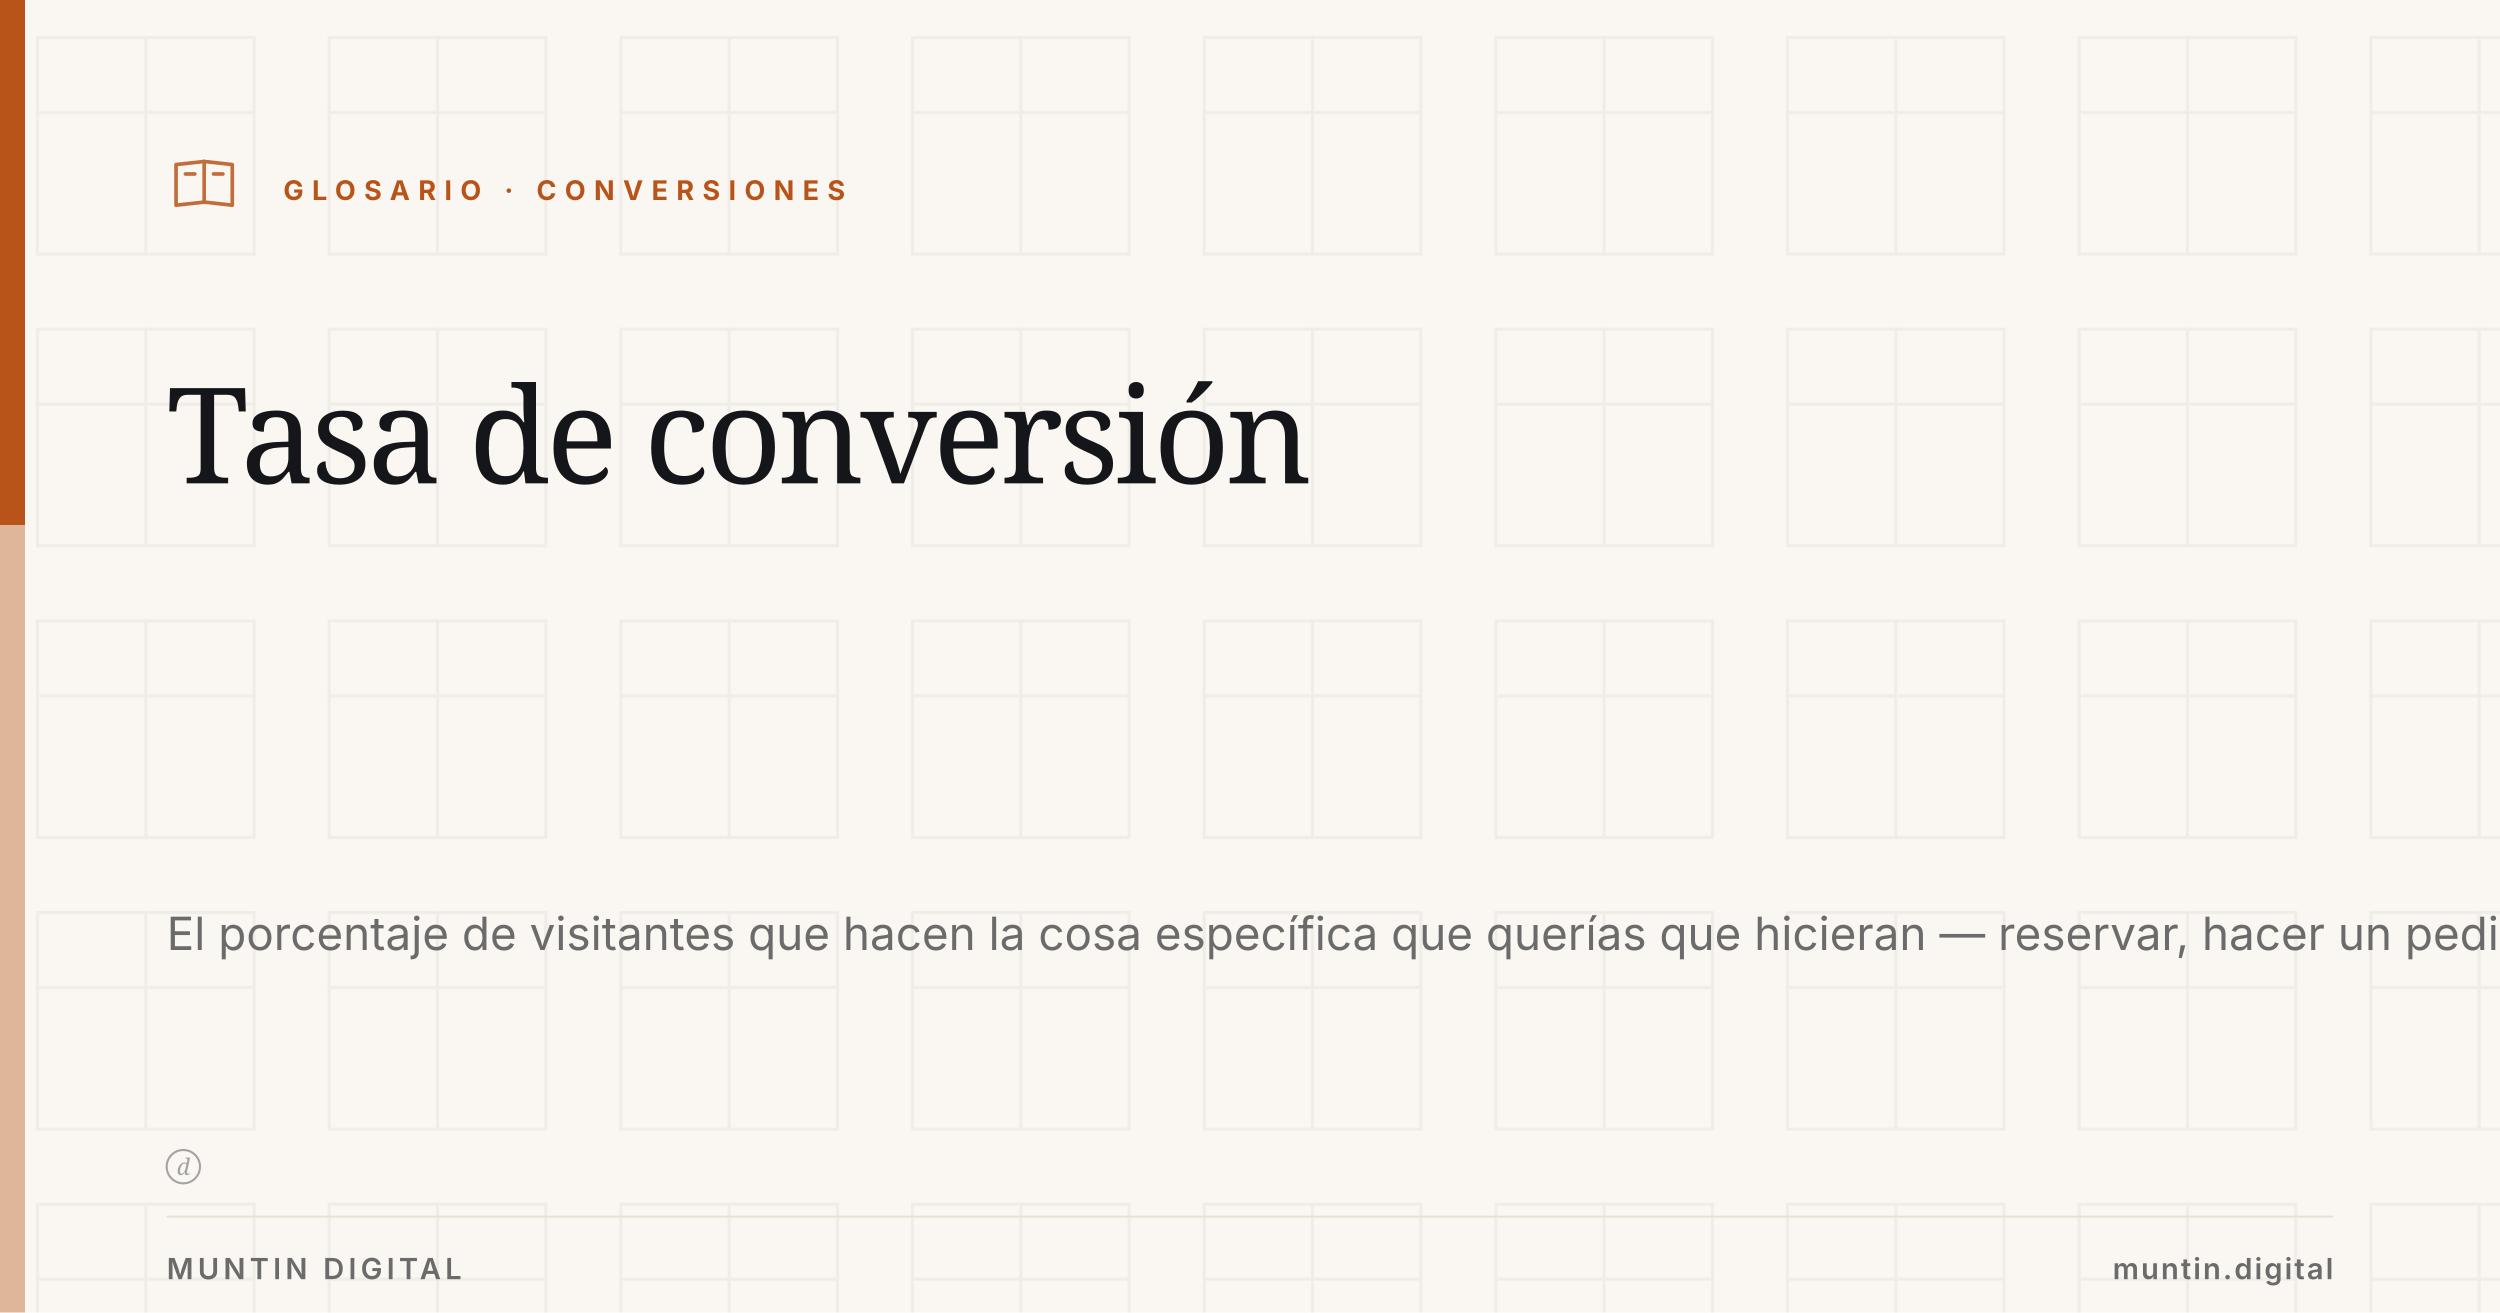
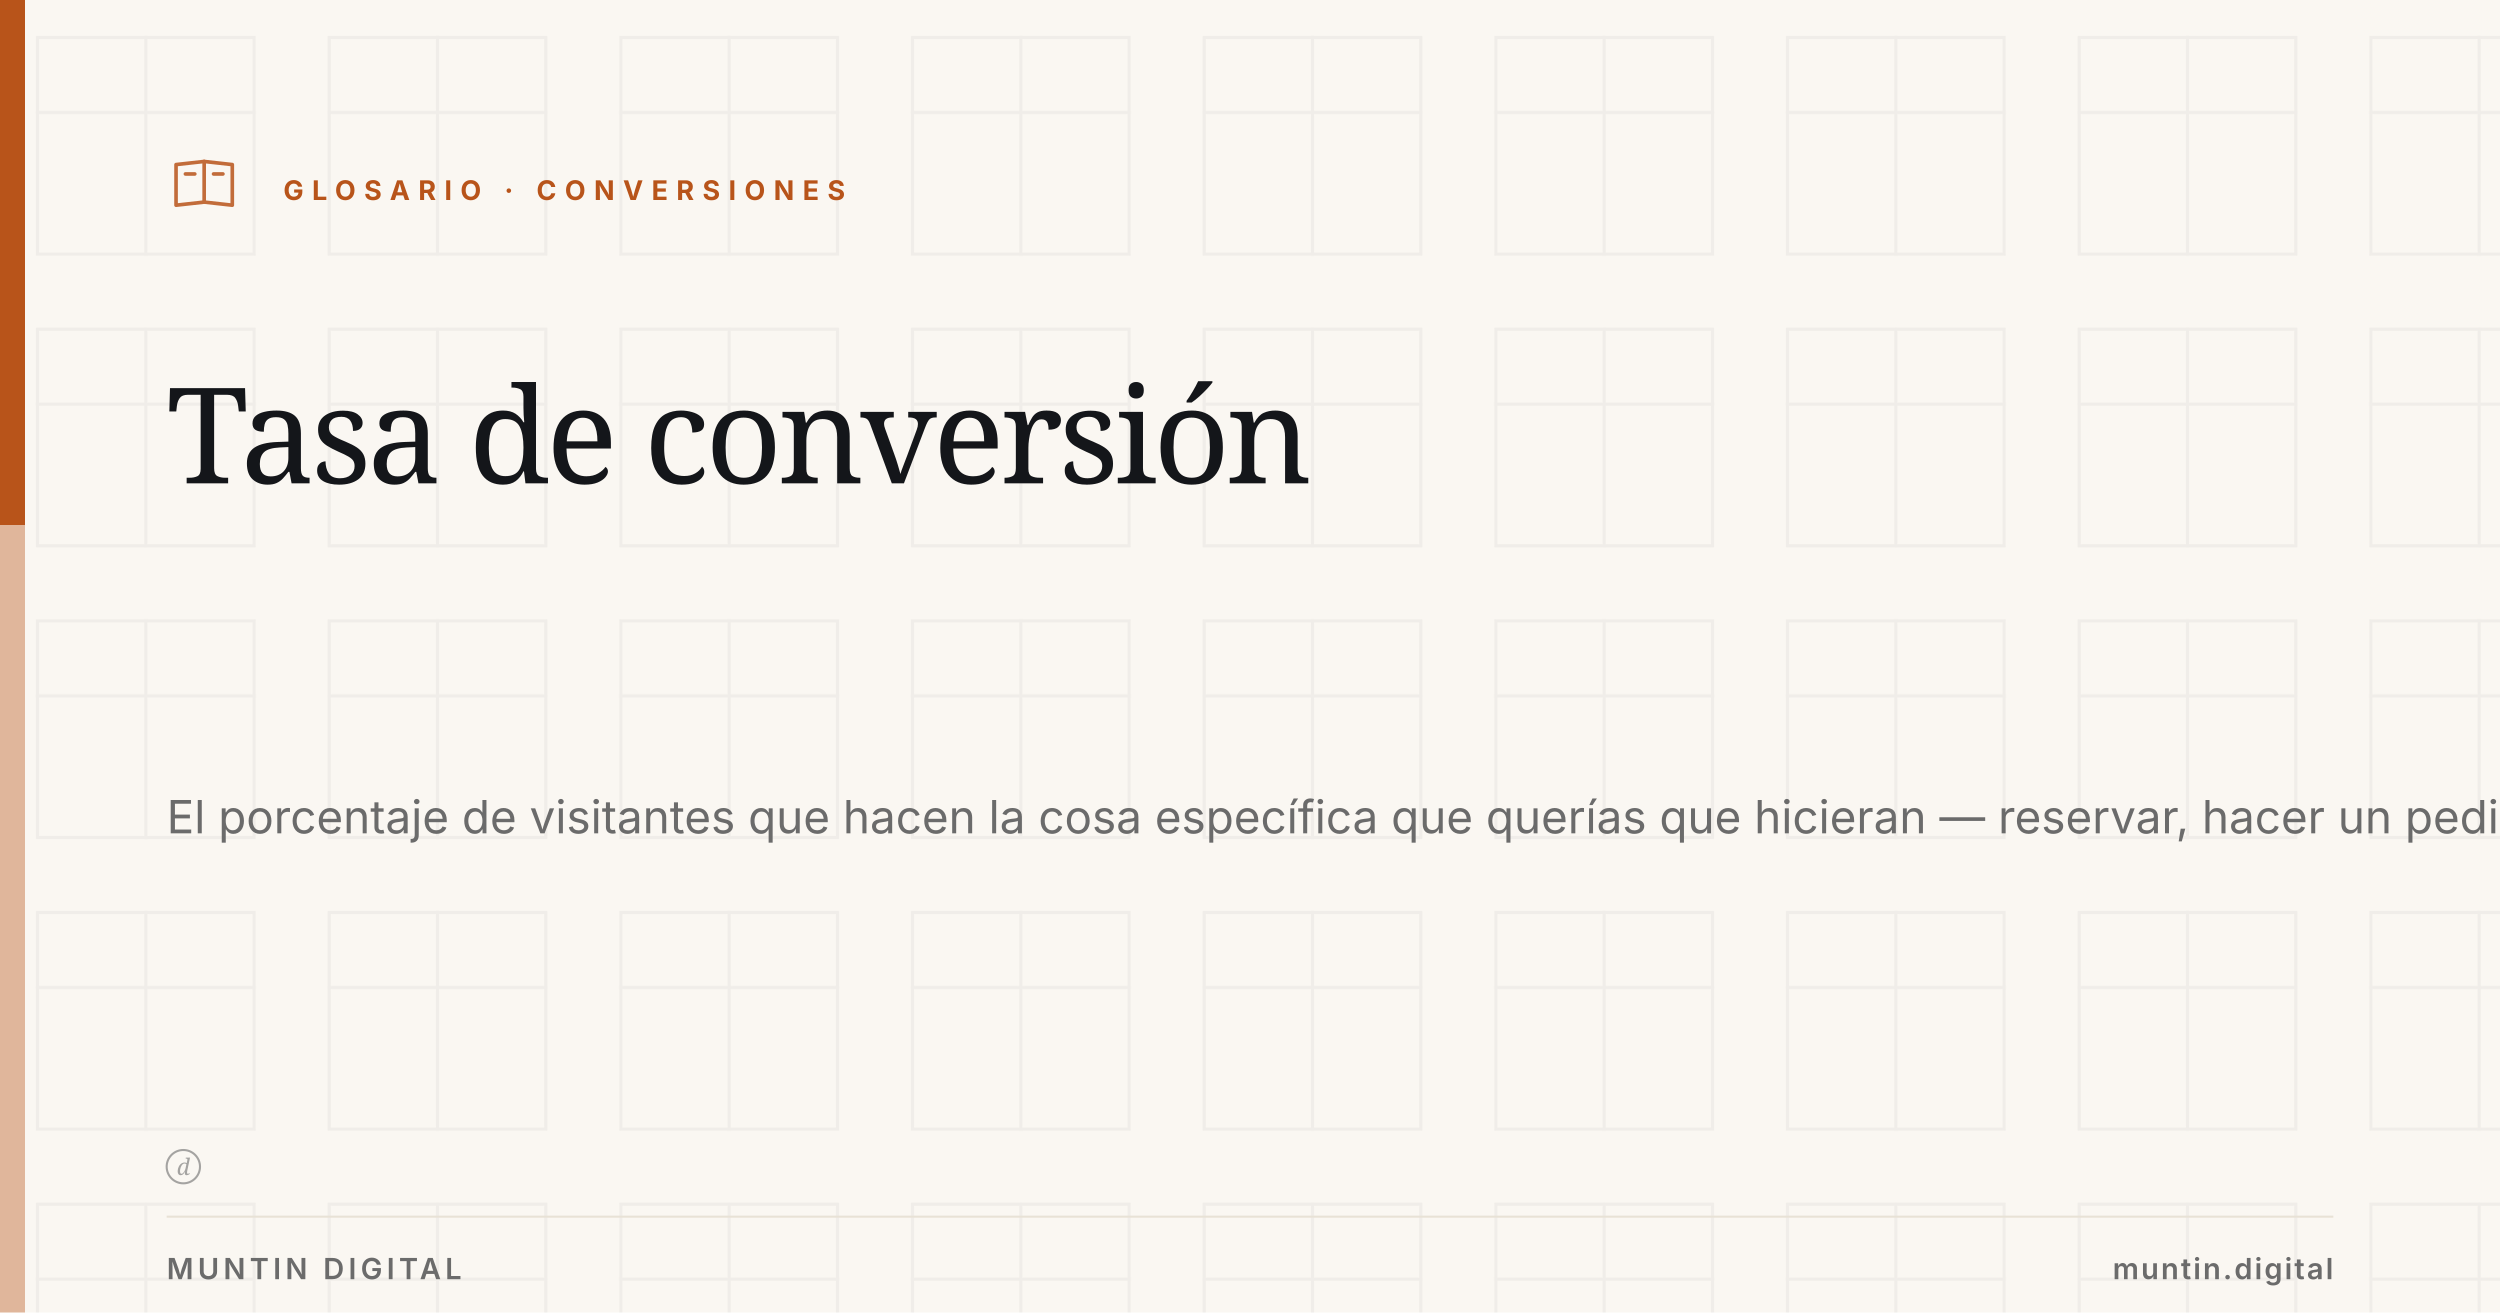
<svg xmlns="http://www.w3.org/2000/svg" viewBox="0 0 1200 630" width="1200" height="630">
  <rect width="1200" height="630" fill="#FAF7F2" />
  <defs>
    <pattern id="muntinField" x="0" y="0" width="140" height="140" patternUnits="userSpaceOnUse">
      <g transform="translate(18, 18)" fill="none" stroke="#14161A" stroke-width="1.5" stroke-linecap="square" stroke-linejoin="miter">
        <rect x="0" y="0" width="104" height="104" />
        <line x1="52" y1="0" x2="52" y2="104" />
        <line x1="0" y1="36" x2="104" y2="36" />
      </g>
    </pattern>
  </defs>
  <rect width="1200" height="630" fill="url(#muntinField)" opacity="0.045" />
  <rect x="0" y="0" width="12" height="252" fill="#B8541A" />
  <rect x="0" y="252" width="12" height="378" fill="#B8541A" opacity="0.4" />
  <g transform="translate(80, 70) scale(1.5)" fill="none" stroke="#B8541A" stroke-width="1.167" stroke-linecap="round" stroke-linejoin="round" color="#B8541A" opacity="0.85">
    <path d="M3 6 L12 5 L21 6 L21 19 L12 18 L3 19 Z" />
    <line x1="12" y1="5" x2="12" y2="18" />
    <line x1="6" y1="9" x2="9" y2="9" />
    <line x1="15" y1="9" x2="18" y2="9" />
  </g>
  <text x="136" y="96" font-family="Inter, Arial, sans-serif" font-size="13" font-weight="700" letter-spacing="4" fill="#B8541A">GLOSARIO · CONVERSIONES</text>
  <text x="80" y="232" font-family="Fraunces, Georgia, serif" font-size="64" font-weight="500" letter-spacing="-2" fill="#14161A">Tasa de conversión</text>
-   <text x="80" y="456" font-family="Inter, Arial, sans-serif" font-size="22" font-weight="400" fill="#6B6B6B">El porcentaje de visitantes que hacen la cosa específica que querías que hicieran — reservar, hacer un pedido, llenar un formulario de contacto.</text>
+   <text x="80" y="400" font-family="Inter, Arial, sans-serif" font-size="22" font-weight="400" fill="#6B6B6B">El porcentaje de visitantes que hacen la cosa específica que querías que hicieran — reservar, hacer un pedido, llenar un formulario de contacto.</text>
  <g transform="translate(80, 552)" fill="#6B6B6B" opacity="0.6">
    <circle cx="8" cy="8" r="8" fill="none" stroke="#6B6B6B" stroke-width="1" />
    <text x="8" y="12" text-anchor="middle" font-family="Fraunces, Georgia, serif" font-style="italic" font-size="11" font-weight="500" fill="#6B6B6B">d</text>
  </g>
  <line x1="80" y1="584" x2="1120" y2="584" stroke="#E8E2D6" stroke-width="1" />
  <text x="80" y="614" font-family="Inter, Arial, sans-serif" font-size="14" font-weight="600" letter-spacing="2" fill="#6B6B6B">MUNTIN DIGITAL</text>
  <text x="1120" y="614" text-anchor="end" font-family="Inter, Arial, sans-serif" font-size="14" font-weight="600" letter-spacing="1" fill="#6B6B6B">muntin.digital</text>
</svg>
